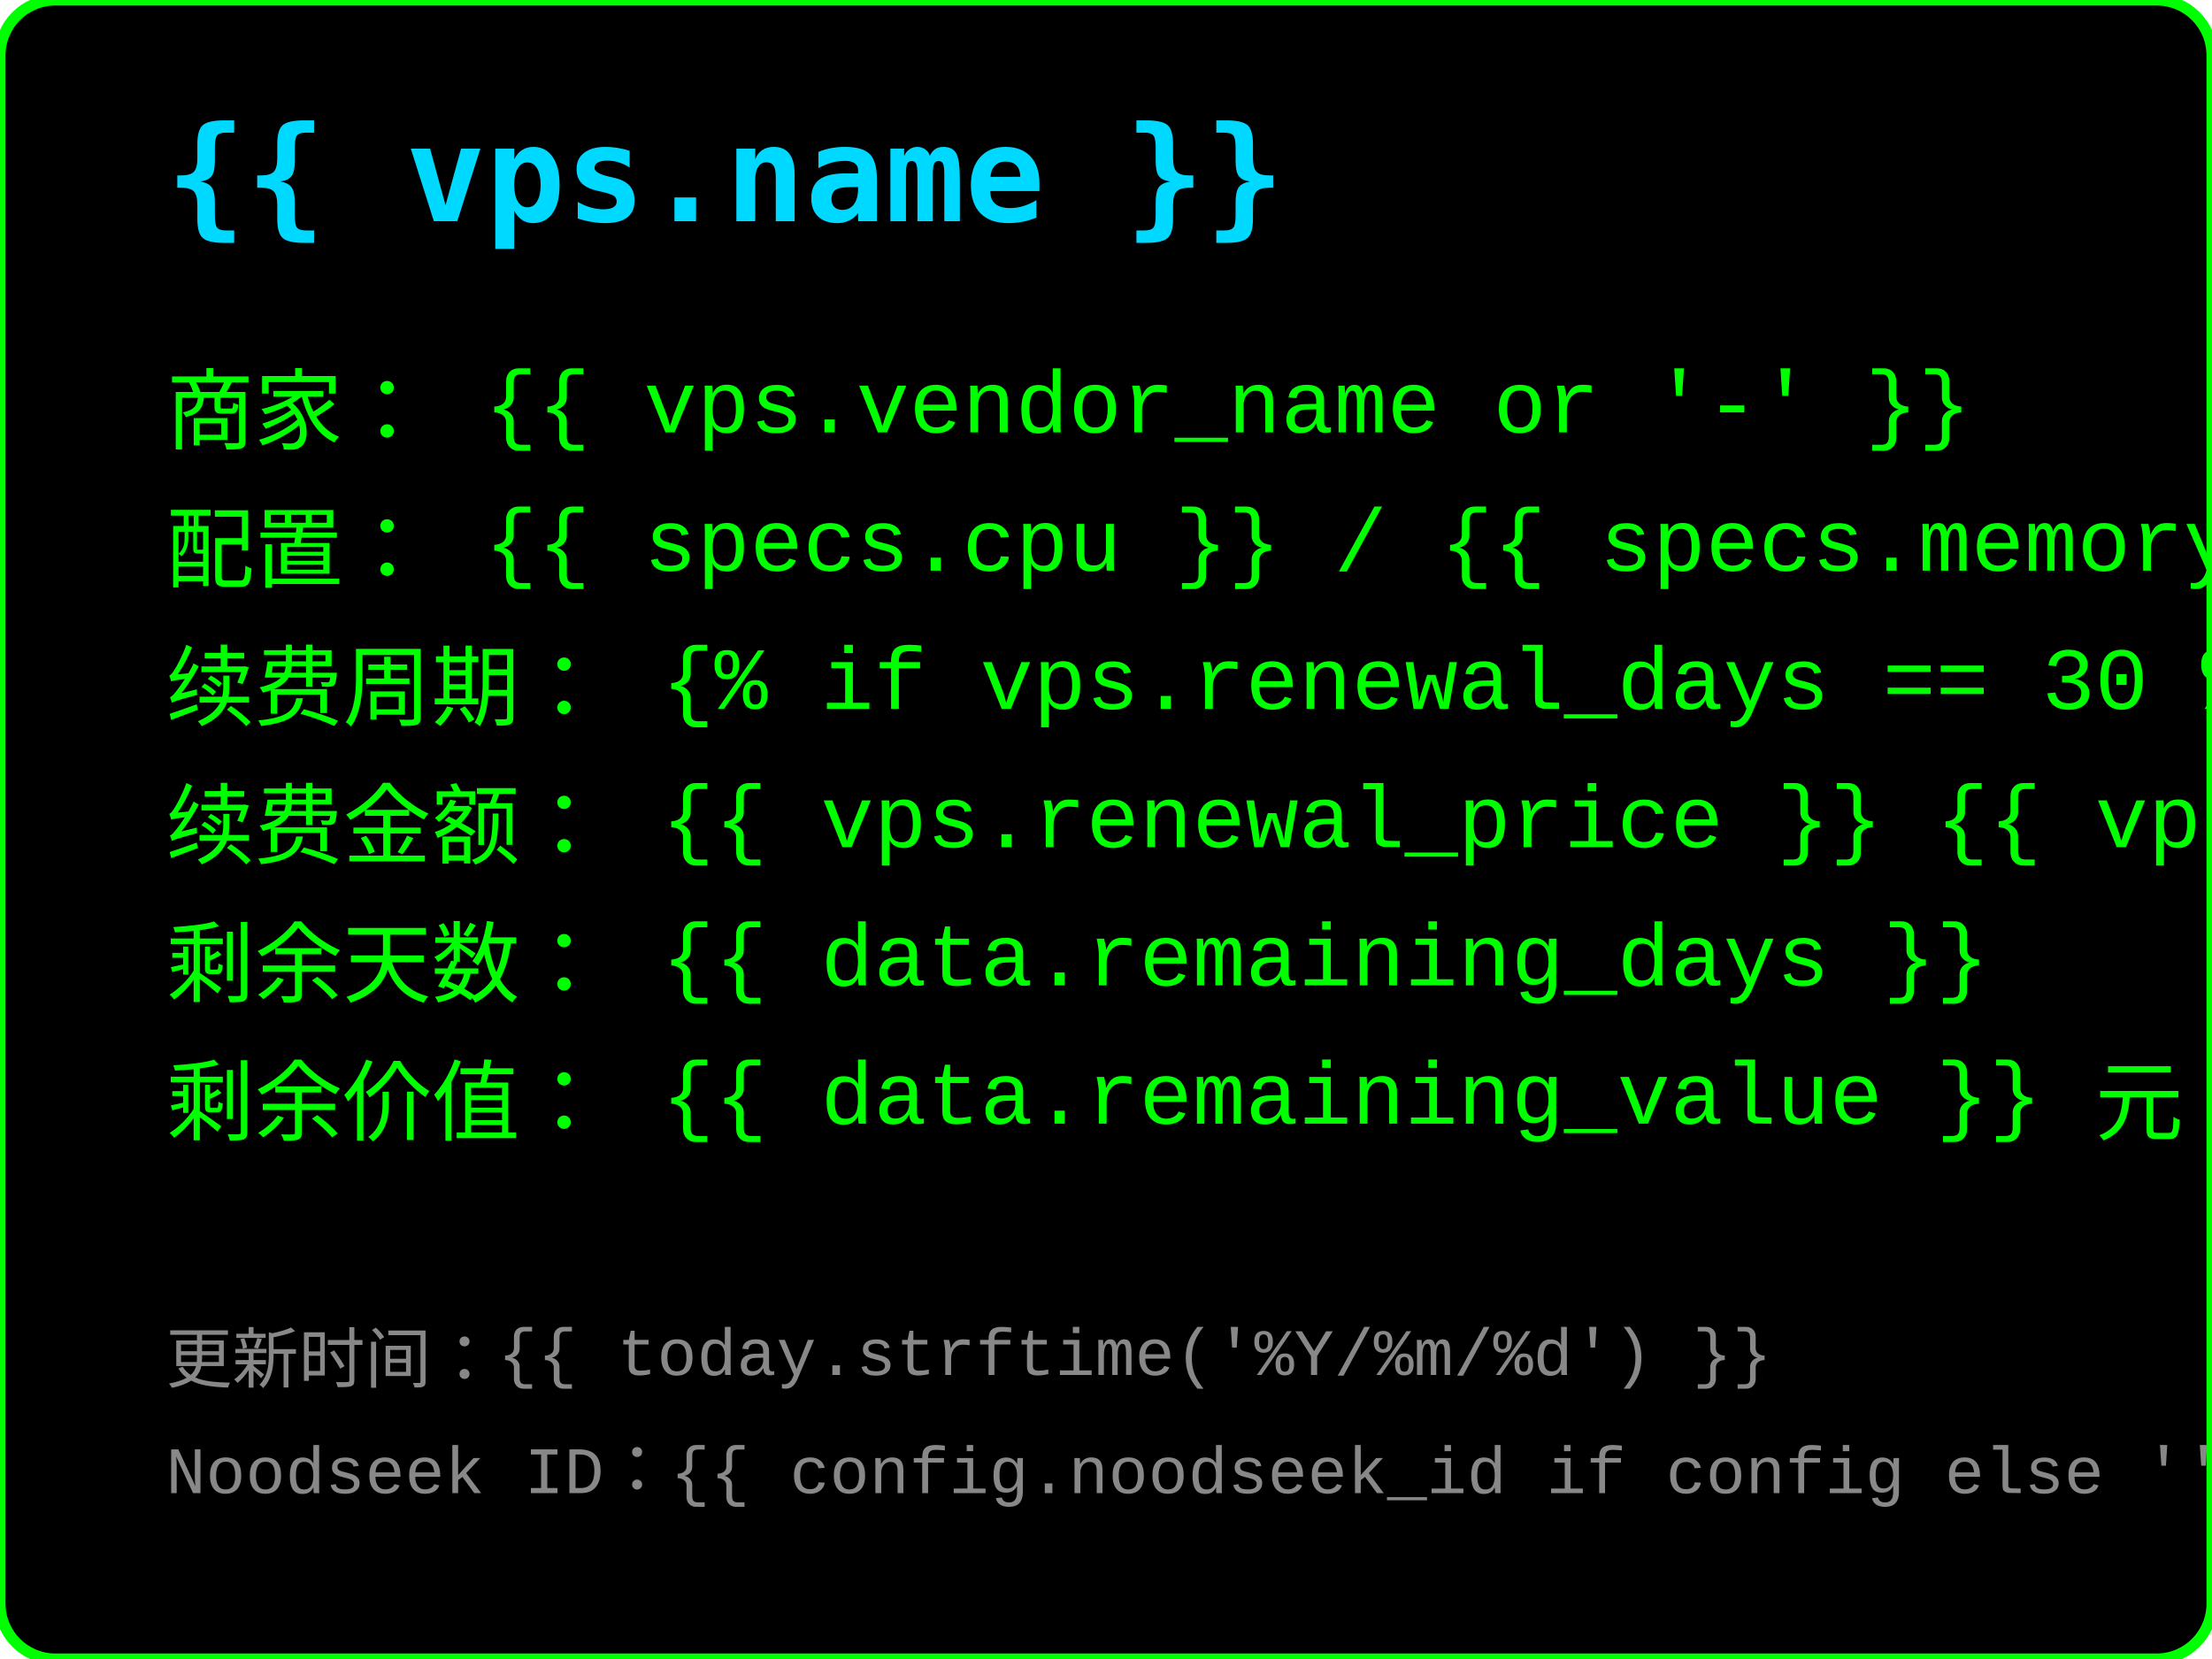
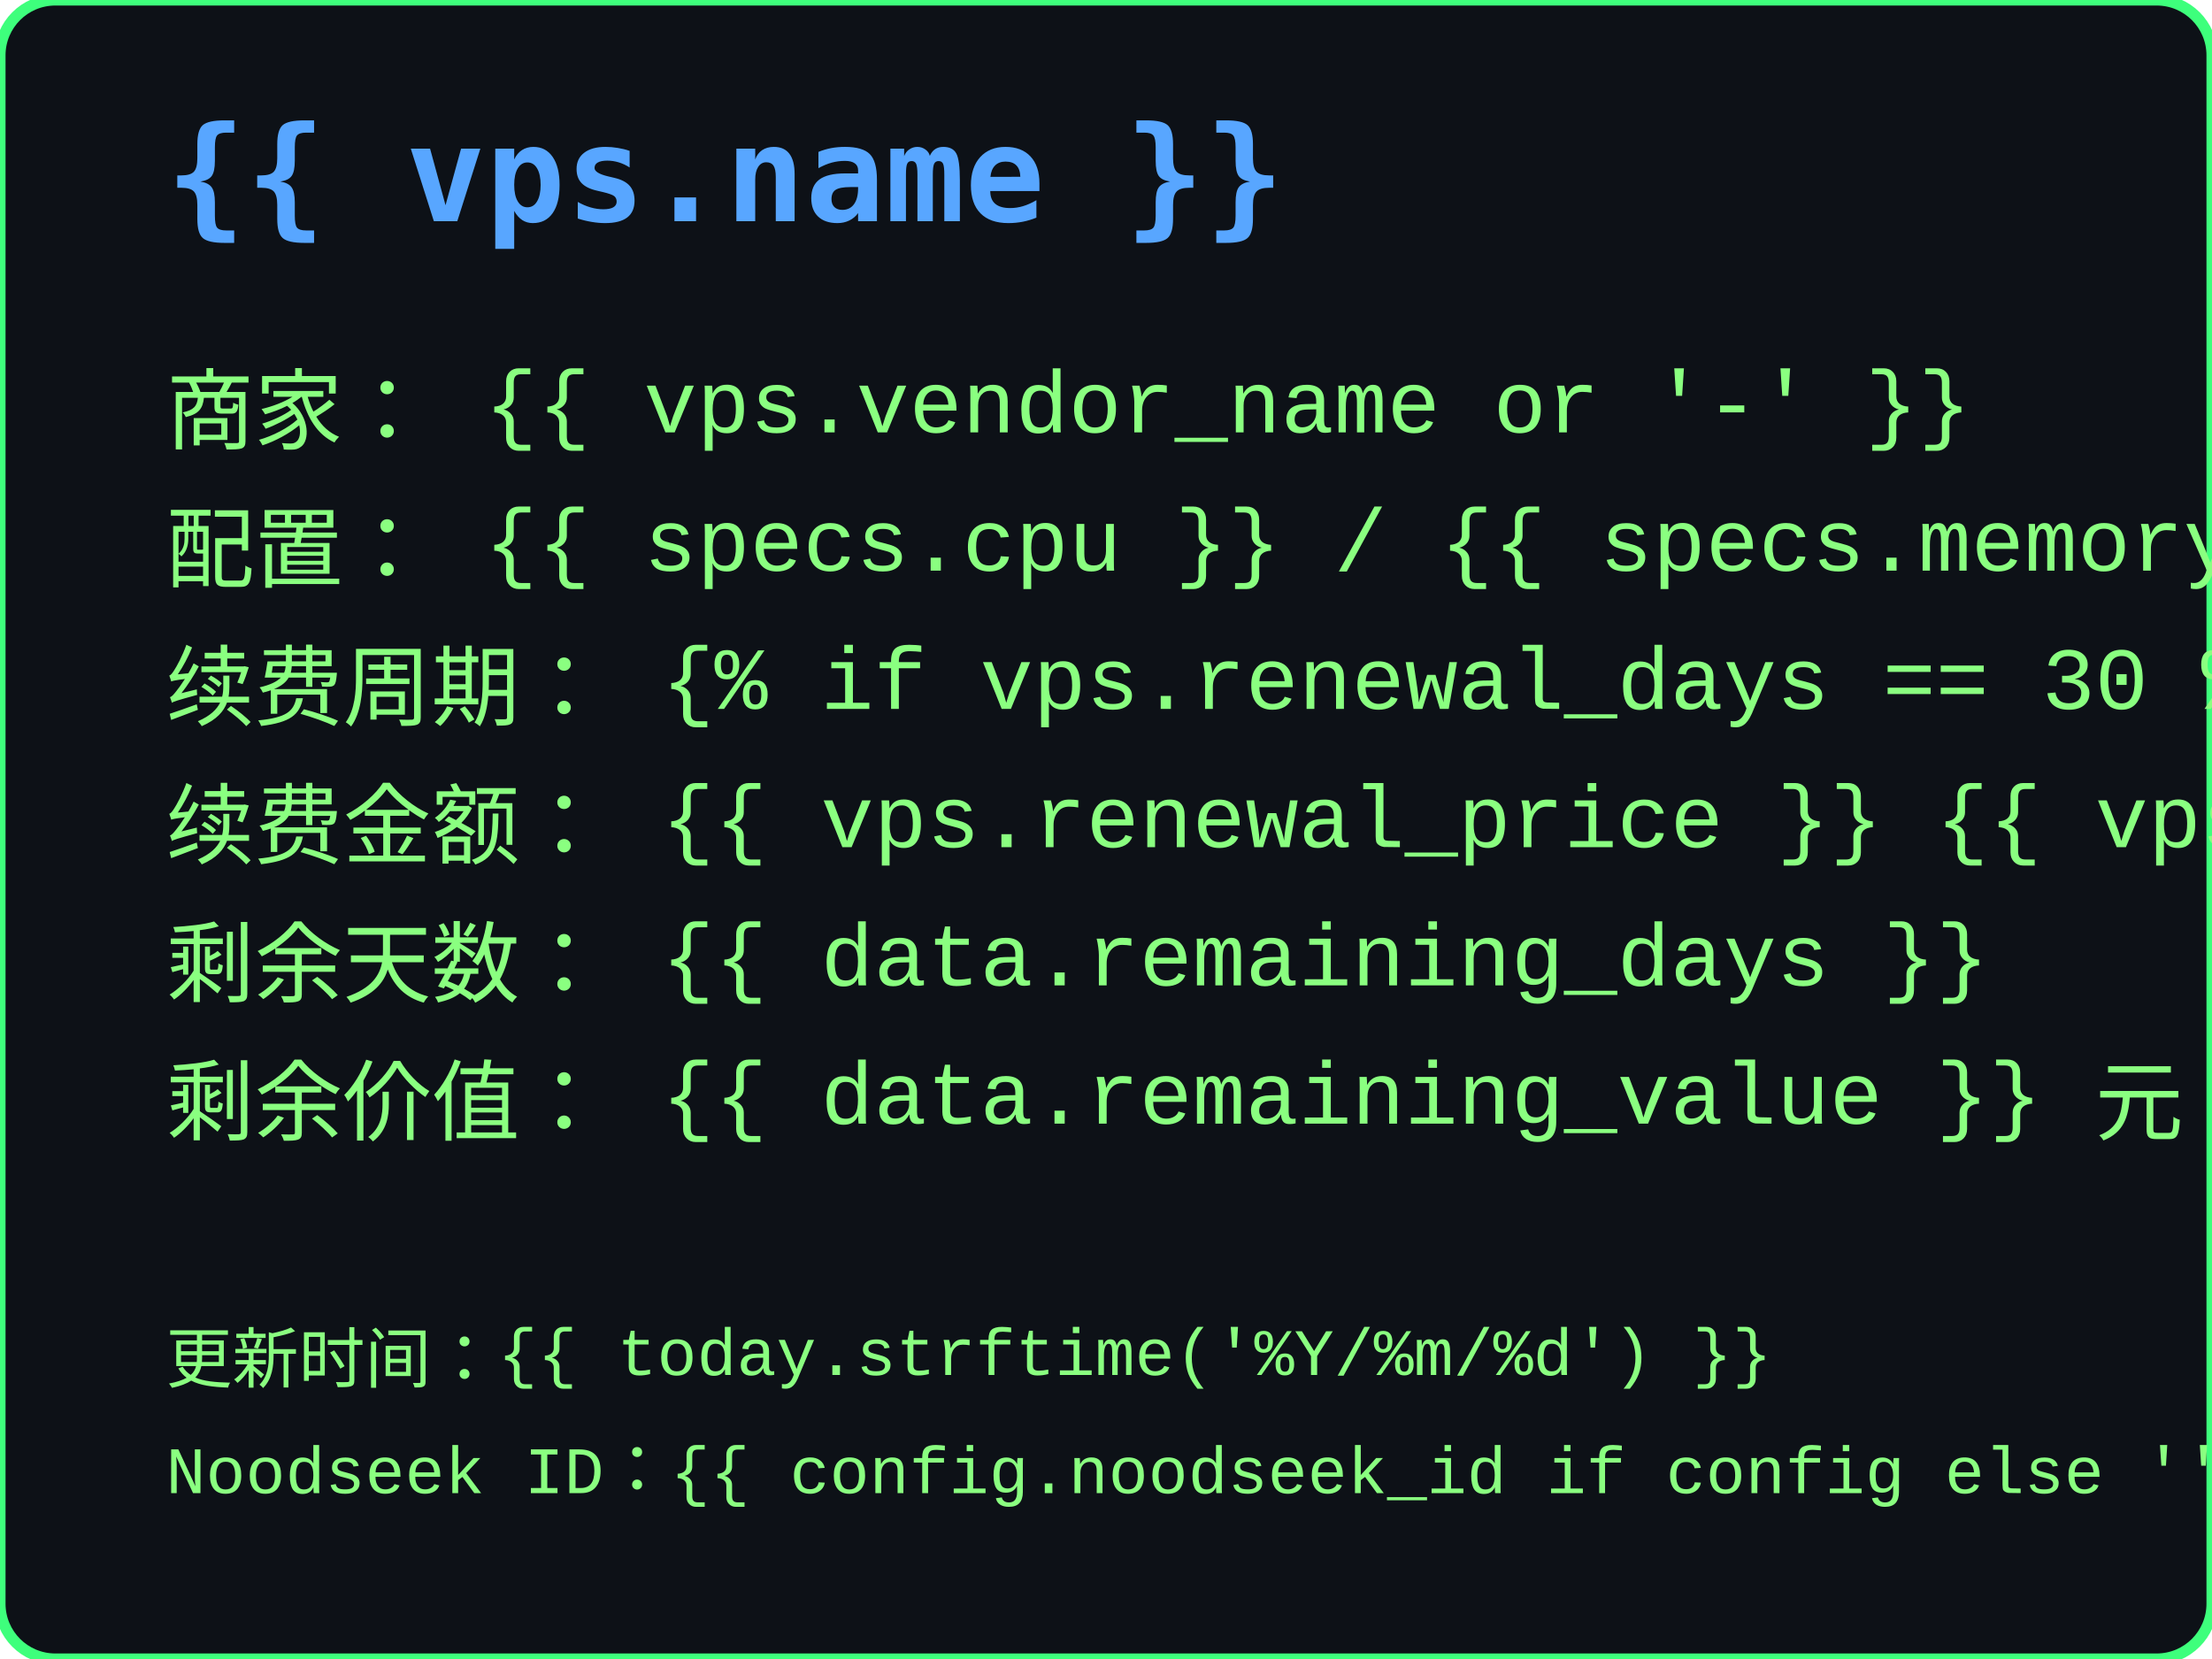
<svg xmlns="http://www.w3.org/2000/svg" width="400" height="300">
  <style>
    .title {
-       fill: #00d9ff;
+       fill: #58a6ff;
      font-size: 24px;
      font-family: 'Share Tech Mono', monospace;
      font-weight: bold;
    }
    .label {
-       fill: #00ff00;
+       fill: #8aff80;
      font-size: 16px;
      font-family: 'Courier New', monospace;
    }
    .footer {
-       fill: #888;
+       fill: #8aff80;
      font-size: 12px;
      font-family: 'Courier New', monospace;
    }
    rect {
-       fill: #000000;
-       stroke: #00ff00;
+       fill: #0d1117;
+       stroke: #3eff7c;
      stroke-width: 2;
      rx: 10;
      ry: 10;
    }
  </style>
  <rect width="100%" height="100%" />
  <text x="30" y="40" class="title">{{ vps.name }}</text>
  <text x="30" y="80" class="label">商家： {{ vps.vendor_name or '-' }}</text>
  <text x="30" y="105" class="label">配置： {{ specs.cpu }} / {{ specs.memory }} / {{ specs.storage }}</text>
  <text x="30" y="130" class="label">续费周期： {% if vps.renewal_days == 30 %}每月{% elif vps.renewal_days == 90 %}每季度{% elif vps.renewal_days == 365 %}每年{% elif vps.renewal_days == 1095 %}三年{% elif vps.renewal_days %}{{ vps.renewal_days }}天{% else %}-{% endif %}</text>
  <text x="30" y="155" class="label">续费金额： {{ vps.renewal_price }} {{ vps.currency }}</text>
  <text x="30" y="180" class="label">剩余天数： {{ data.remaining_days }}</text>
  <text x="30" y="205" class="label">剩余价值： {{ data.remaining_value }} 元</text>
  <text x="30" y="250" class="footer">更新时间：{{ today.strftime('%Y/%m/%d') }}</text>
  <text x="30" y="270" class="footer">Noodseek ID：{{ config.noodseek_id if config else '' }}</text>
</svg>
